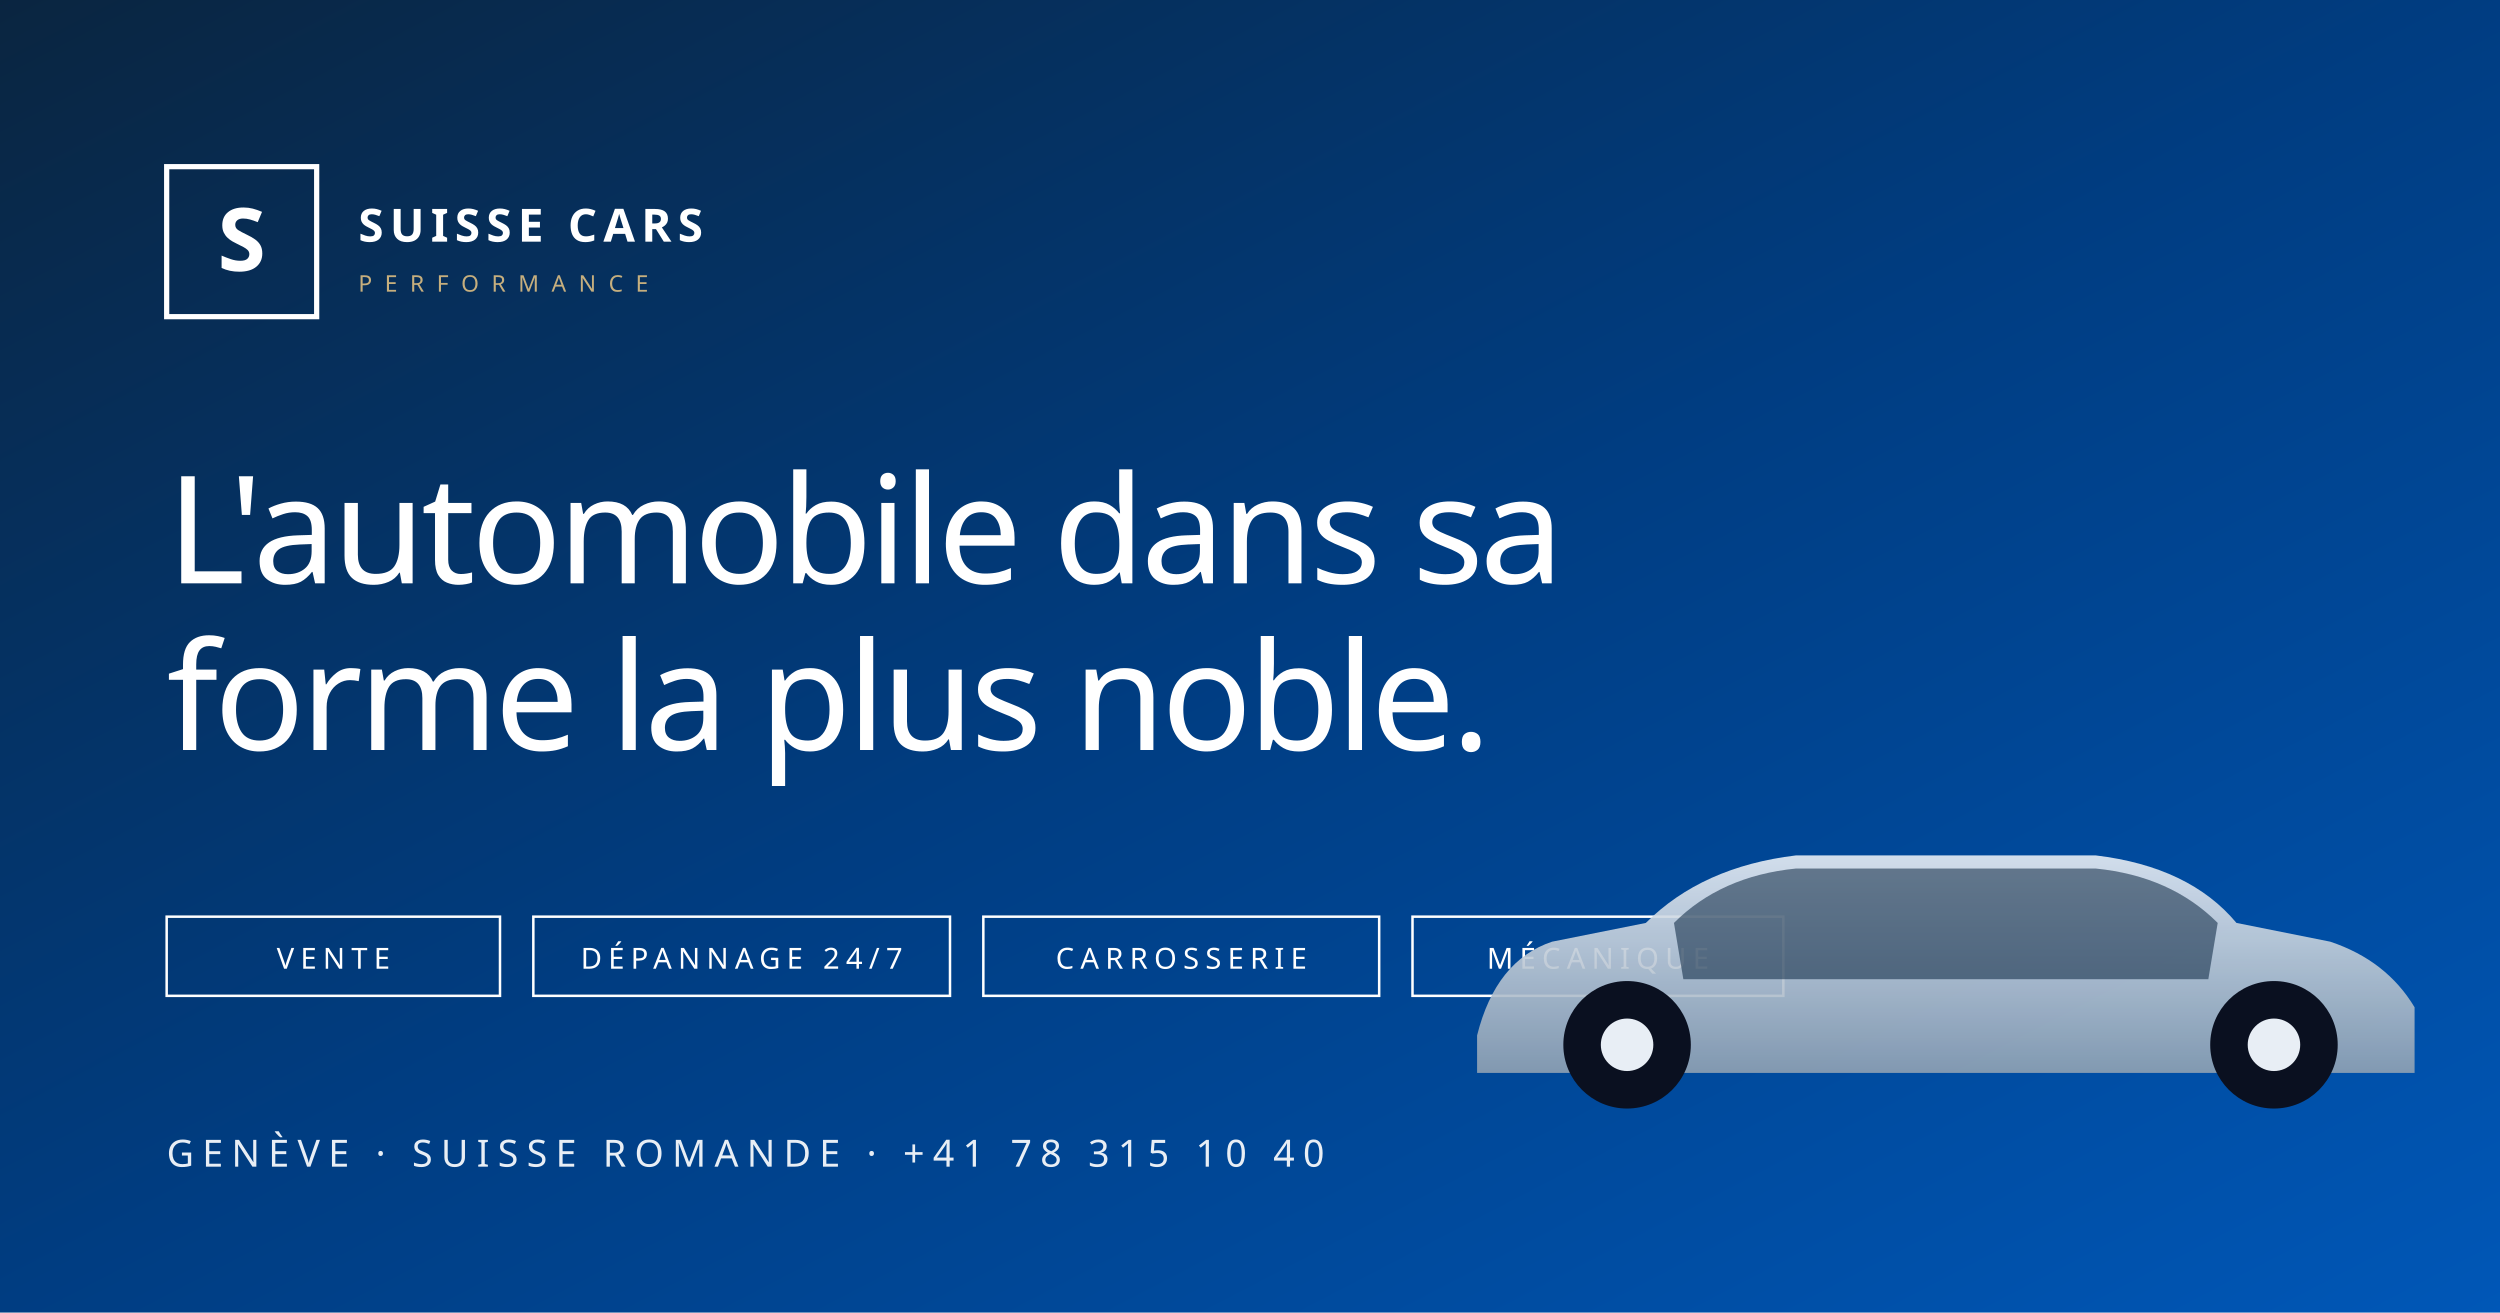
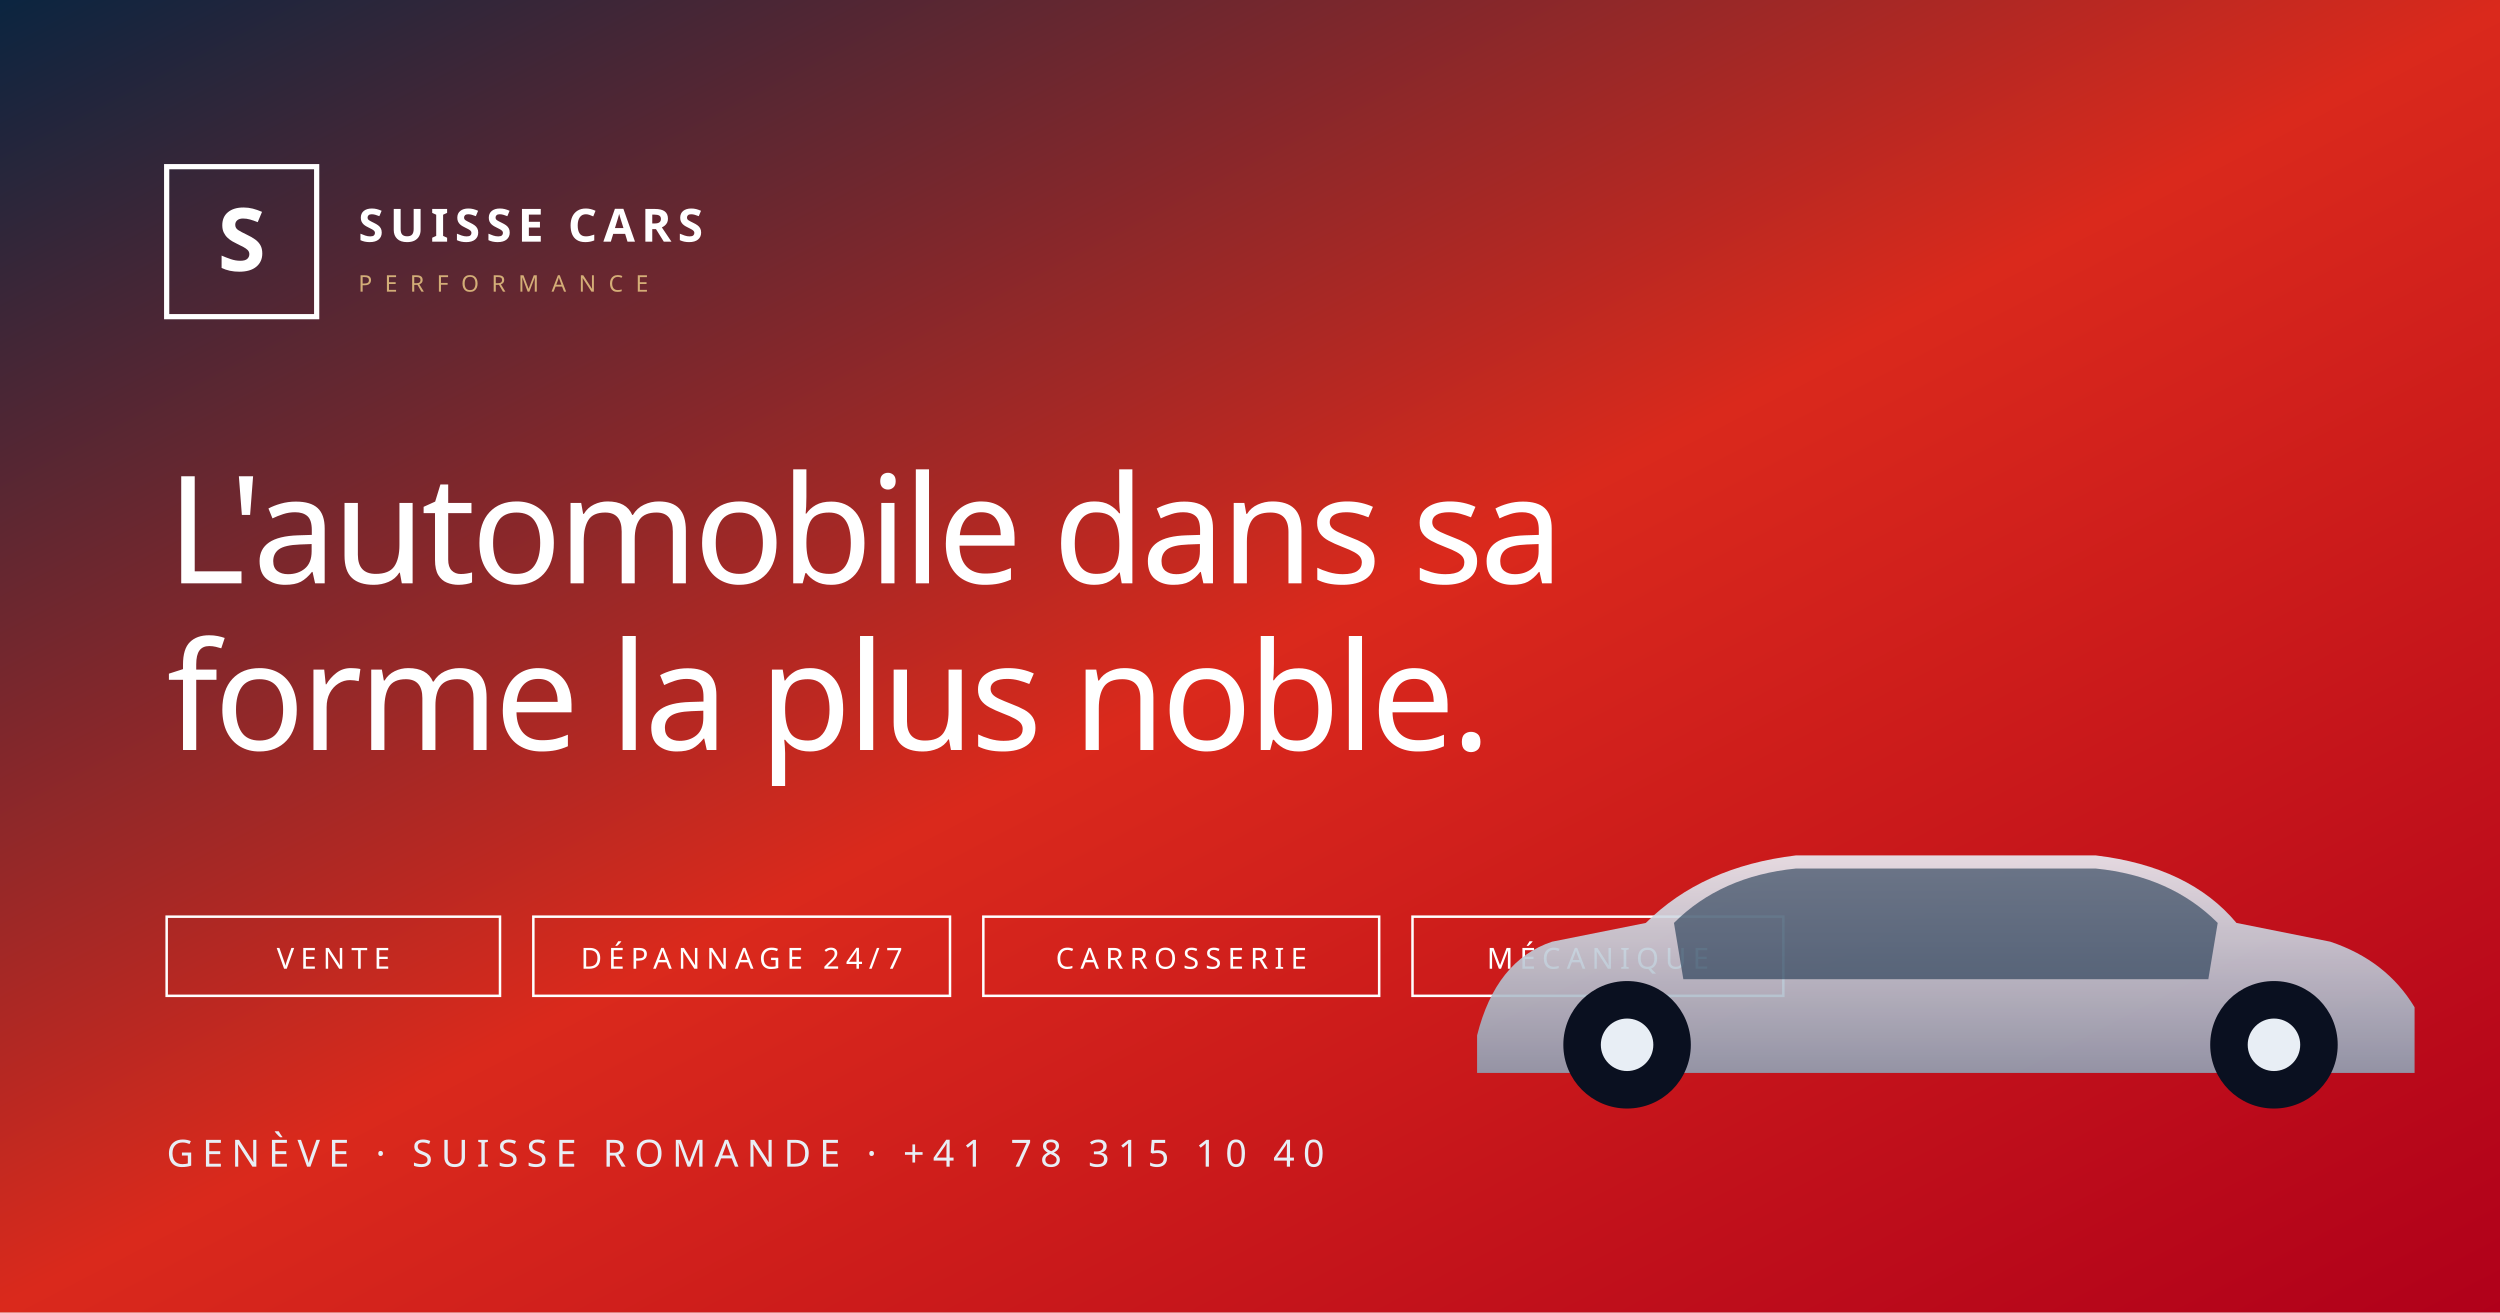
<svg xmlns="http://www.w3.org/2000/svg" viewBox="0 0 1200 630" preserveAspectRatio="xMidYMid slice">
  <defs>
    <linearGradient id="ogbg" x1="0%" y1="0%" x2="100%" y2="100%">
      <stop offset="0%" stop-color="#0A2540" />
-       <stop offset="50%" stop-color="#003D82" />
-       <stop offset="100%" stop-color="#0057B7" />
+       <stop offset="50%" stop-color="#DA291C" />
+       <stop offset="100%" stop-color="#B0001A" />
    </linearGradient>
    <linearGradient id="ogcar" x1="0%" y1="0%" x2="0%" y2="100%">
      <stop offset="0%" stop-color="#E8EEF5" />
      <stop offset="100%" stop-color="#8FA1B3" />
    </linearGradient>
  </defs>
  <rect width="1200" height="630" fill="url(#ogbg)" />
  <g transform="translate(80, 80)">
    <rect x="0" y="0" width="72" height="72" fill="none" stroke="#FFFFFF" stroke-width="2.5" />
    <text x="36" y="50" text-anchor="middle" font-family="'Outfit',system-ui,sans-serif" font-size="42" font-weight="700" fill="#FFFFFF">S</text>
    <text x="92" y="36" font-family="'Outfit',system-ui,sans-serif" font-size="22" font-weight="600" fill="#FFFFFF" letter-spacing="3">SUISSE CARS</text>
    <text x="92" y="60" font-family="'Outfit',system-ui,sans-serif" font-size="11" font-weight="500" fill="#E8C584" letter-spacing="6" opacity="0.85">PERFORMANCE</text>
  </g>
  <text x="80" y="280" font-family="'Outfit',system-ui,sans-serif" font-size="72" font-weight="200" fill="#FFFFFF" letter-spacing="-2">L'automobile dans sa</text>
  <text x="80" y="360" font-family="'Outfit',system-ui,sans-serif" font-size="72" font-weight="500" fill="#FFFFFF" letter-spacing="-2">forme la plus noble.</text>
  <g transform="translate(80, 440)" font-family="'Outfit',system-ui,sans-serif" font-size="14" font-weight="500" letter-spacing="3" fill="#FFFFFF">
    <rect x="0" y="0" width="160" height="38" fill="none" stroke="#FFFFFF" stroke-width="1.2" />
    <text x="80" y="25" text-anchor="middle">VENTE</text>
    <rect x="176" y="0" width="200" height="38" fill="none" stroke="#FFFFFF" stroke-width="1.2" />
    <text x="276" y="25" text-anchor="middle">DÉPANNAGE 24/7</text>
    <rect x="392" y="0" width="190" height="38" fill="none" stroke="#FFFFFF" stroke-width="1.2" />
    <text x="487" y="25" text-anchor="middle">CARROSSERIE</text>
    <rect x="598" y="0" width="178" height="38" fill="none" stroke="#FFFFFF" stroke-width="1.2" />
    <text x="687" y="25" text-anchor="middle">MÉCANIQUE</text>
  </g>
  <text x="80" y="560" font-family="'Outfit',system-ui,sans-serif" font-size="18" font-weight="300" fill="#E8EEF5" letter-spacing="4">GENÈVE · SUISSE ROMANDE · +41 78 315 10 40</text>
  <g transform="translate(700, 380) scale(0.45)">
    <path d="M 20 260 Q 40 180 100 160 L 200 140 Q 260 80 360 68 L 680 68 Q 780 80 830 140 L 930 160 Q 990 180 1020 230 L 1020 300 L 20 300 Z" fill="url(#ogcar)" opacity="0.9" />
    <path d="M 230 140 Q 280 90 360 82 L 680 82 Q 760 90 810 140 L 800 200 L 240 200 Z" fill="rgba(10,37,64,0.55)" />
    <circle cx="180" cy="270" r="68" fill="#0A1020" />
    <circle cx="180" cy="270" r="28" fill="#E8EEF5" />
    <circle cx="870" cy="270" r="68" fill="#0A1020" />
    <circle cx="870" cy="270" r="28" fill="#E8EEF5" />
  </g>
</svg>
